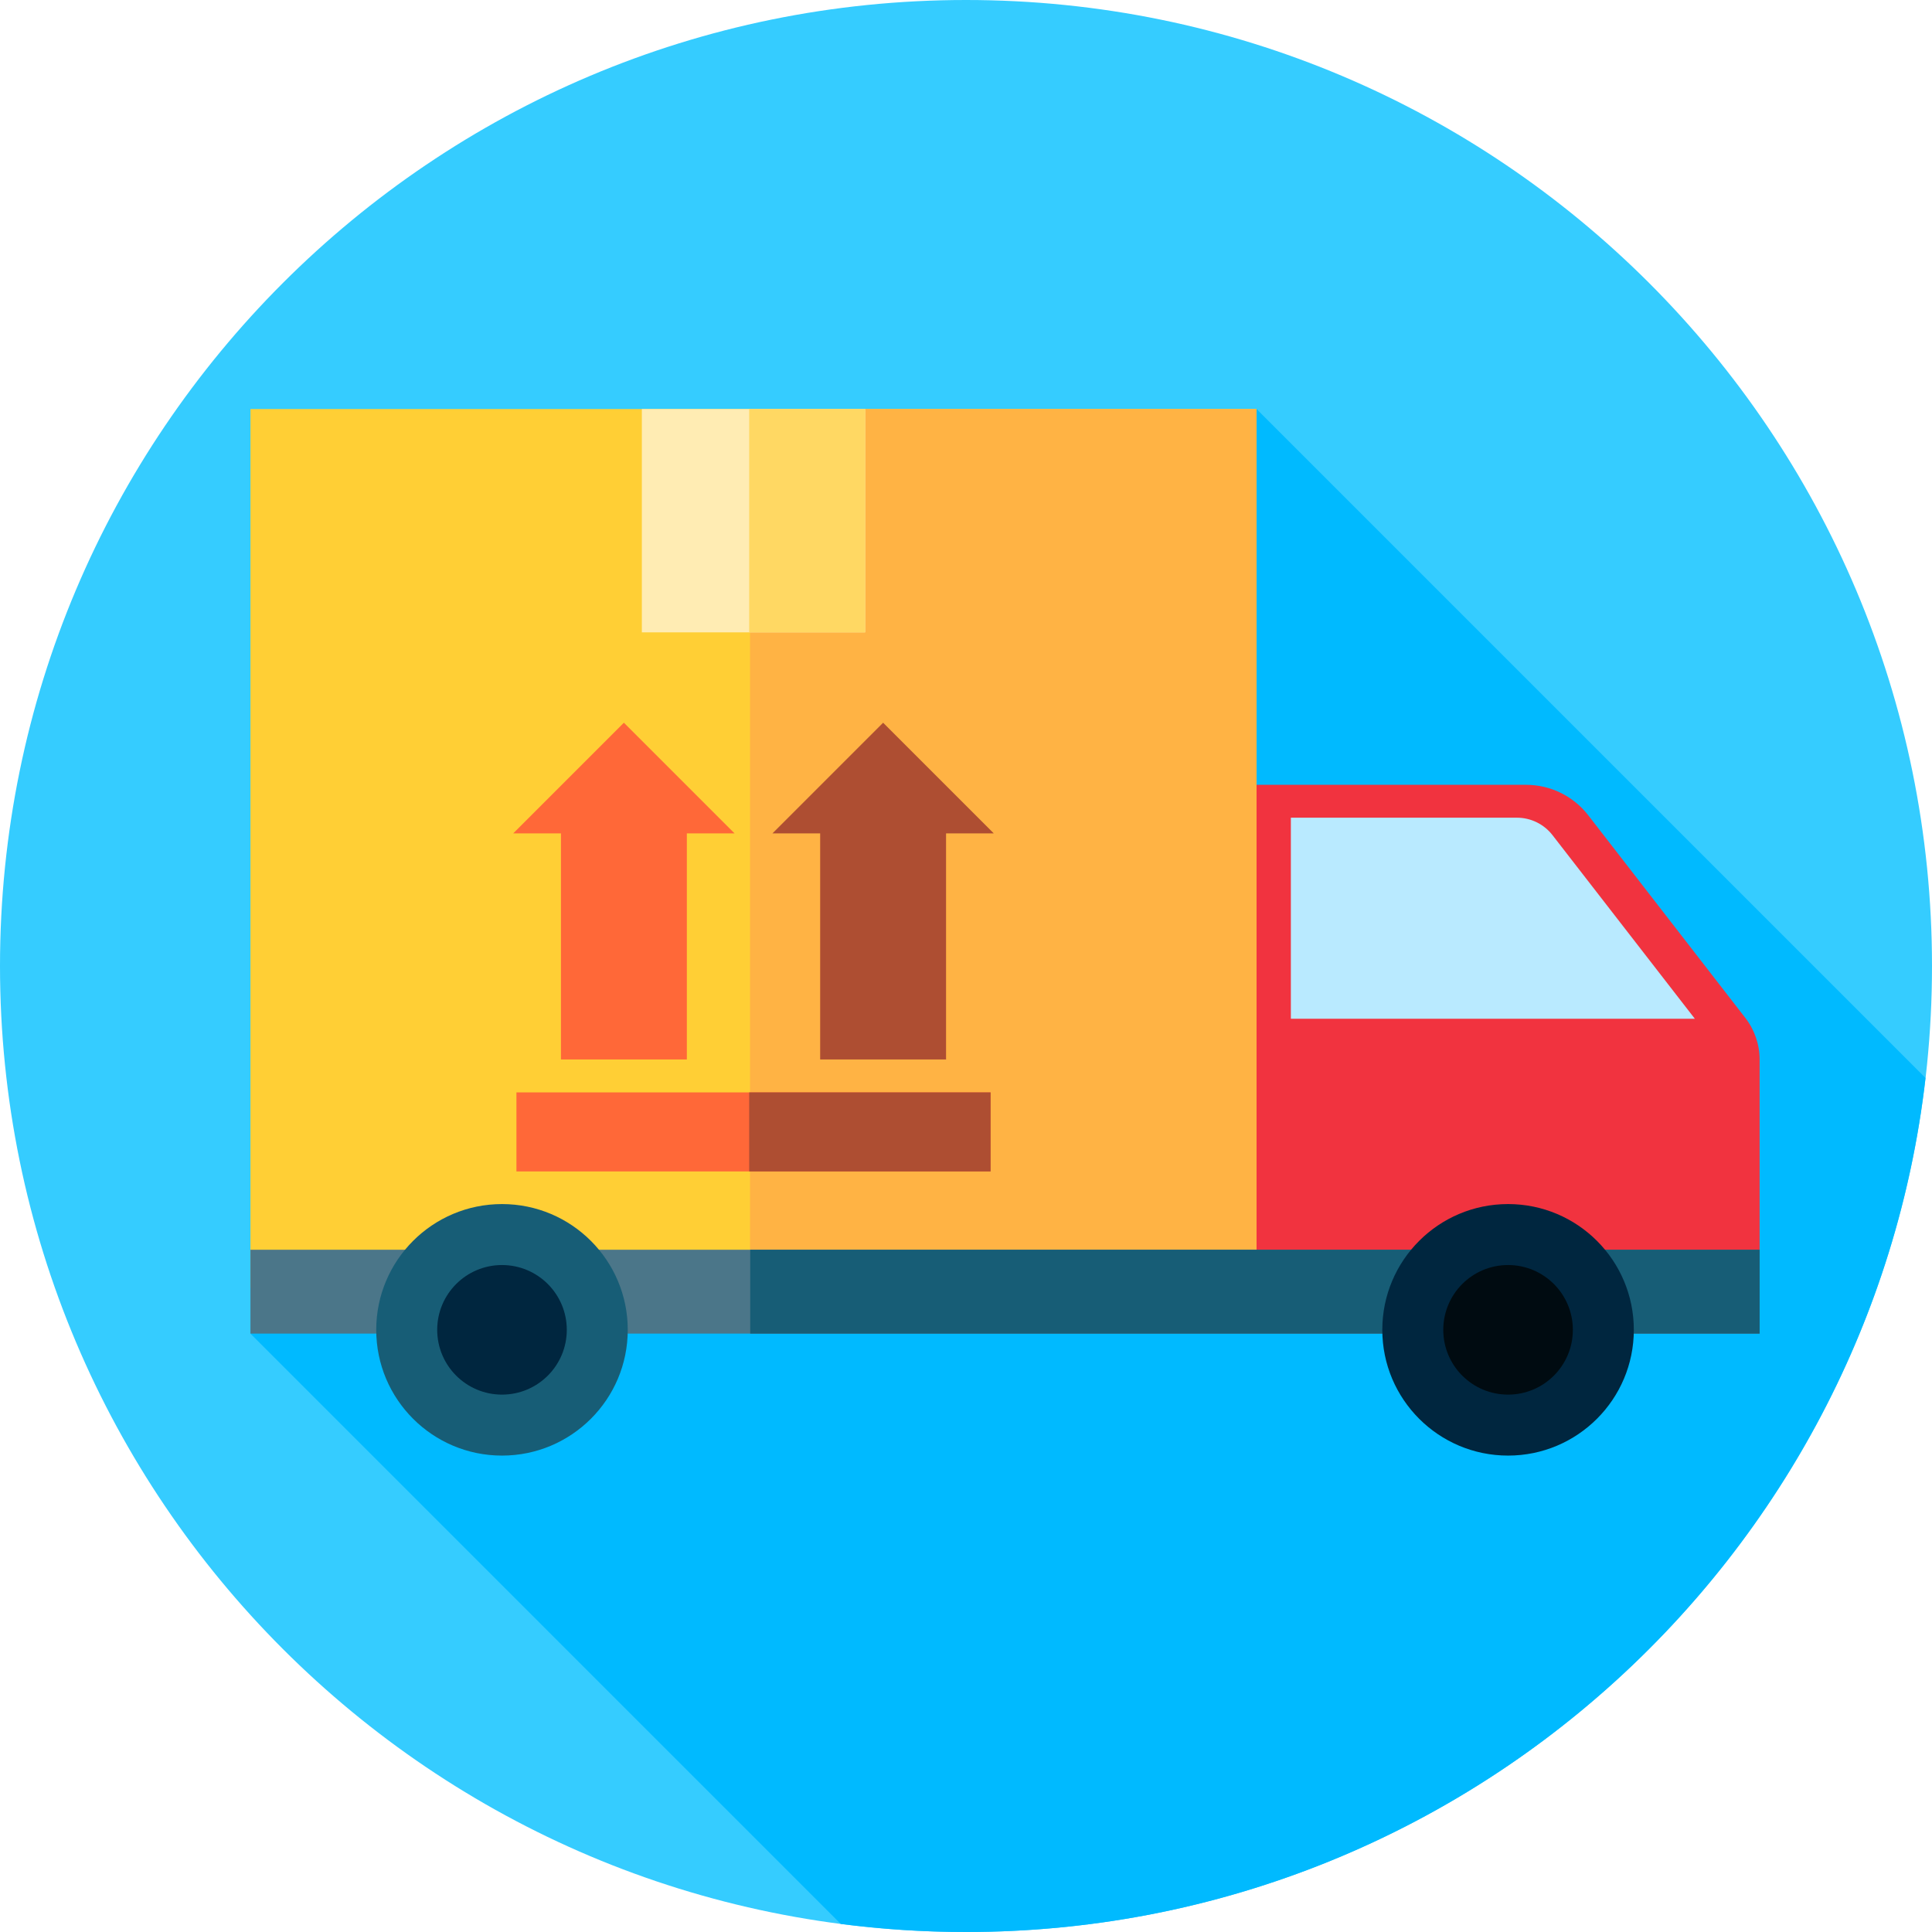
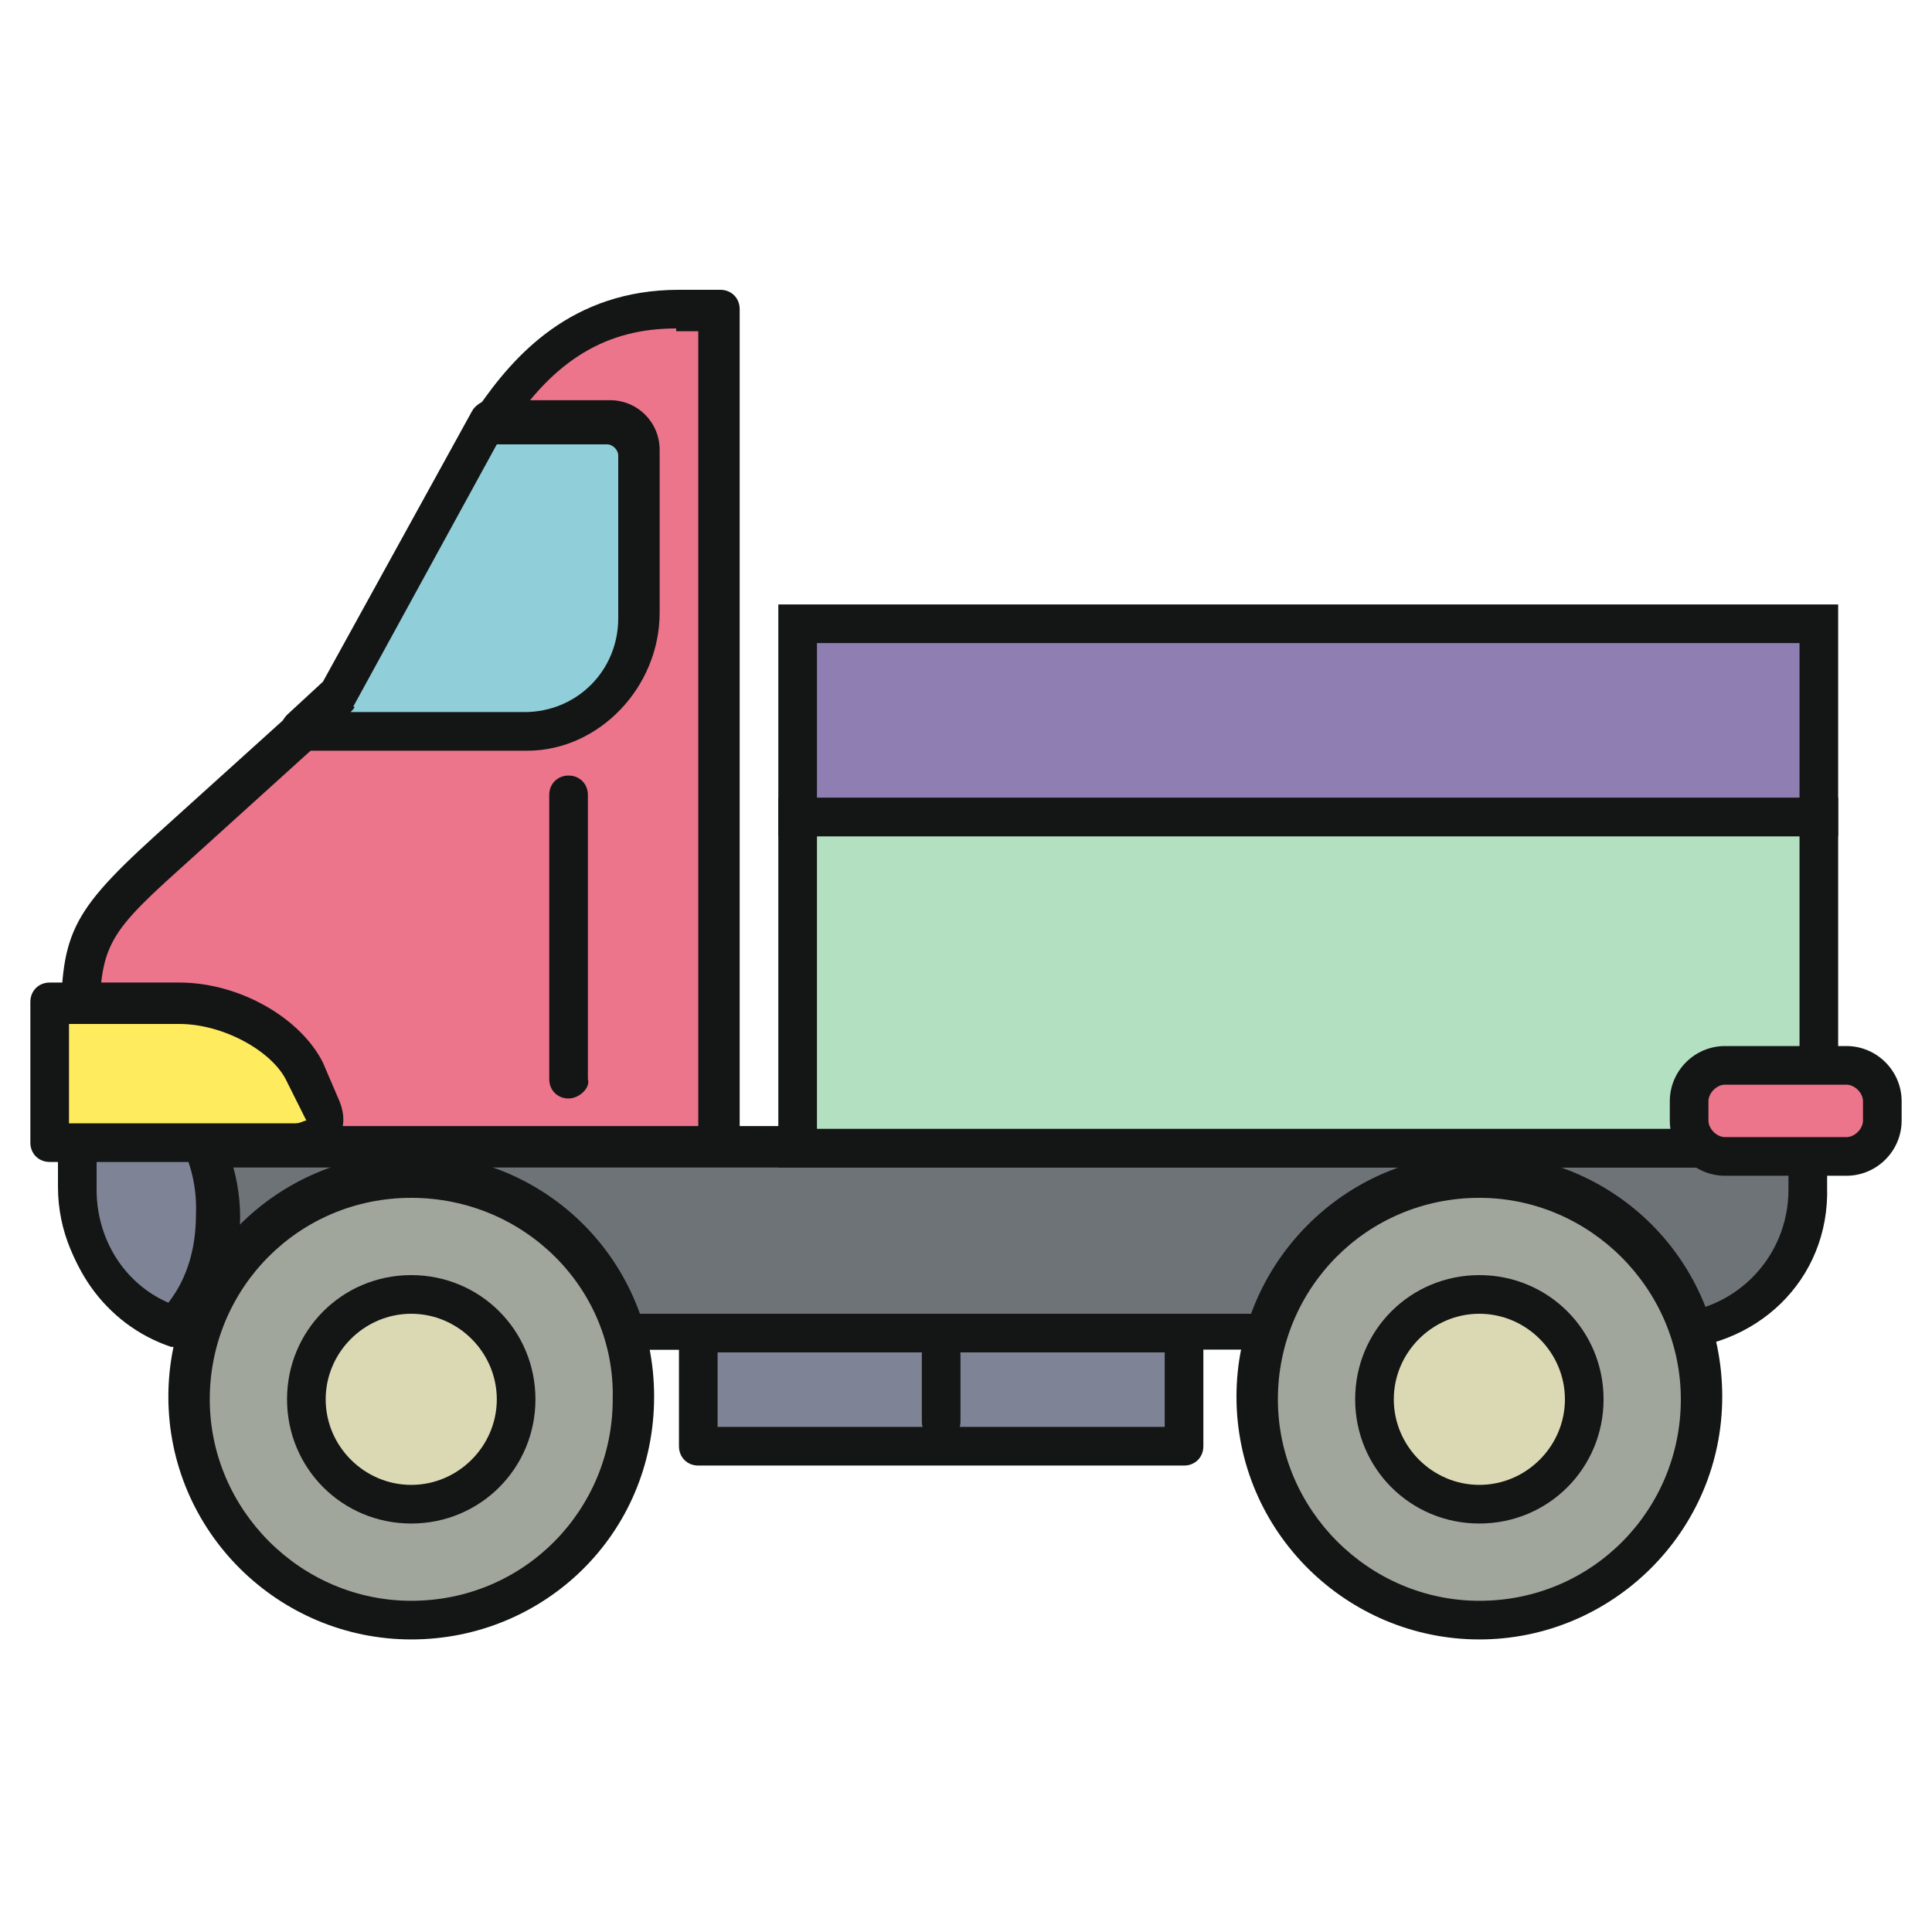
- <svg xmlns="http://www.w3.org/2000/svg" version="1.1" id="Layer_1" x="0px" y="0px" viewBox="0 0 512 512" style="enable-background:new 0 0 512 512;" xml:space="preserve" height="32" width="32">
-   <circle style="fill:#35CCFF;" cx="256" cy="256" r="256" />
-   <path style="fill:#00BAFF;" d="M510.278,285.675L333.002,108.397L66.372,353.421l156.441,156.441  c10.864,1.405,21.94,2.138,33.189,2.138C387.346,512,495.569,413.077,510.278,285.675z" />
-   <rect x="66.372" y="108.399" style="fill:#FFCF35;" width="266.636" height="232.9" />
-   <rect x="198.766" y="108.397" style="fill:#FFB344;" width="134.237" height="232.9" />
-   <polygon style="fill:#AE4E32;" points="263.356,220.85 234.034,191.528 204.714,220.85 217.352,220.85 217.352,280.774   250.716,280.774 250.716,220.85 " />
-   <g>
-     <polygon style="fill:#FF6838;" points="194.66,220.85 165.34,191.528 136.018,220.85 148.656,220.85 148.656,280.774    182.022,280.774 182.022,220.85  " />
-     <rect x="136.861" y="289.495" style="fill:#FF6838;" width="125.662" height="20.944" />
-   </g>
-   <rect x="198.542" y="289.495" style="fill:#AE4E32;" width="63.974" height="20.944" />
-   <path style="fill:#F1333F;" d="M404.427,207.986h-71.425v133.315h133.315v-60.494c0-3.996-1.329-7.877-3.777-11.035l-41.641-53.713  C416.952,210.966,410.871,207.986,404.427,207.986z" />
-   <path style="fill:#B9EAFF;" d="M401.984,216.695h-59.892v53.279h107.056l-37.714-48.647  C409.169,218.405,405.68,216.695,401.984,216.695z" />
-   <rect x="66.372" y="331.197" style="fill:#4B7689;" width="399.946" height="22.219" />
-   <g>
-     <rect x="198.818" y="331.197" style="fill:#175D76;" width="267.498" height="22.219" />
-     <circle style="fill:#175D76;" cx="133.034" cy="352.418" r="33.328" />
-   </g>
-   <g>
-     <circle style="fill:#00263F;" cx="133.034" cy="352.418" r="17.17" />
-     <circle style="fill:#00263F;" cx="399.653" cy="352.418" r="33.328" />
-   </g>
-   <circle style="fill:#000B11;" cx="399.653" cy="352.418" r="17.17" />
-   <rect x="170.098" y="108.399" style="fill:#FFECB3;" width="59.182" height="59.182" />
-   <rect x="198.542" y="108.399" style="fill:#FFD863;" width="30.741" height="59.182" />
-   <g />
-   <g />
-   <g />
-   <g />
-   <g />
-   <g />
-   <g />
-   <g />
-   <g />
-   <g />
-   <g />
-   <g />
-   <g />
-   <g />
-   <g />
+ <svg xmlns="http://www.w3.org/2000/svg" width="40px" height="40px" viewBox="0 0 1024 1024" class="icon" version="1.1">
+   <path d="M358.4 163.84H380.343v542.72H118.491c-42.423 0-76.069-33.646-76.069-76.069V570.514c0-67.291-4.389-73.143 45.349-118.491l92.16-83.383 80.457-146.286c23.406-33.646 52.663-58.514 98.011-58.514z" fill="#EC748B" />
+   <path d="M380.343 715.337H118.491c-48.274 0-86.309-39.497-86.309-86.309v-74.606c0-57.051 1.463-67.291 49.737-111.177l90.697-81.92 80.457-144.823c19.017-27.794 49.737-62.903 106.789-62.903h21.943c5.851 0 10.24 4.389 10.24 10.24v542.72c-1.463 5.851-5.851 8.777-11.703 8.777z m-21.943-541.257c-36.571 0-64.366 16.091-89.234 54.126l-80.457 146.286c0 1.463-1.463 1.463-1.463 2.926l-92.16 83.383c-42.423 38.034-42.423 42.423-42.423 95.086v76.069c0 36.571 29.257 65.829 65.829 65.829h251.611V175.543h-11.703v-1.463z" fill="#141515" />
+   <path d="M159.451 386.194l20.48-19.017 78.994-144.823h64.366c8.777 0 16.091 7.314 16.091 16.091v86.309c0 33.646-27.794 61.44-61.44 61.44h-118.491z" fill="#90CED9" />
+   <path d="M279.406 397.897h-119.954c-4.389 0-8.777-2.926-10.24-7.314s0-8.777 2.926-11.703l19.017-17.554 78.994-143.36c1.463-2.926 5.851-5.851 8.777-5.851h64.366c14.629 0 26.331 11.703 26.331 26.331v86.309c0 39.497-32.183 73.143-70.217 73.143z m-93.623-20.48H277.943c27.794 0 49.737-21.943 49.737-49.737v-86.309c0-2.926-2.926-5.851-5.851-5.851h-58.514l-76.069 138.971c1.463 0 0 1.463-1.463 2.926z" fill="#141515" />
+   <path d="M959.634 608.549v21.943c0 42.423-33.646 76.069-76.069 76.069H118.491c-42.423 0-76.069-33.646-76.069-76.069v-21.943h917.211z" fill="#6E7377" />
+   <path d="M882.103 715.337H117.029c-48.274 0-86.309-39.497-86.309-86.309v-21.943c0-5.851 4.389-10.24 10.24-10.24h917.211c5.851 0 10.24 4.389 10.24 10.24V629.029c1.463 49.737-38.034 86.309-86.309 86.309zM51.2 618.789v11.703c0 36.571 29.257 65.829 65.829 65.829h765.074c36.571 0 65.829-29.257 65.829-65.829v-11.703H51.2z" fill="#141515" />
+   <path d="M217.966 860.16c64.366 0 118.491-52.663 118.491-118.491 0-64.366-52.663-118.491-118.491-118.491-64.366 0-118.491 52.663-118.491 118.491 1.463 65.829 54.126 118.491 118.491 118.491z" fill="#A1A69C" />
+   <path d="M217.966 868.937c-70.217 0-128.731-57.051-128.731-128.731 0-70.217 57.051-128.731 128.731-128.731s128.731 57.051 128.731 128.731c0 73.143-58.514 128.731-128.731 128.731z m0-234.057c-59.977 0-106.789 48.274-106.789 106.789s48.274 106.789 106.789 106.789c59.977 0 106.789-48.274 106.789-106.789 1.463-58.514-46.811-106.789-106.789-106.789z" fill="#141515" />
+   <path d="M217.966 741.669m-55.589 0a55.589 55.589 0 1 0 111.177 0 55.589 55.589 0 1 0-111.177 0Z" fill="#DAD9B4" />
+   <path d="M217.966 807.497c-36.571 0-65.829-29.257-65.829-65.829s29.257-65.829 65.829-65.829 65.829 29.257 65.829 65.829-29.257 65.829-65.829 65.829z m0-111.177c-24.869 0-45.349 20.48-45.349 45.349s20.48 45.349 45.349 45.349 45.349-20.48 45.349-45.349-20.48-45.349-45.349-45.349z" fill="#141515" />
+   <path d="M784.091 860.16c64.366 0 118.491-52.663 118.491-118.491 0-64.366-52.663-118.491-118.491-118.491-64.366 0-118.491 52.663-118.491 118.491s54.126 118.491 118.491 118.491z" fill="#A1A69C" />
+   <path d="M784.091 868.937c-70.217 0-128.731-57.051-128.731-128.731 0-70.217 57.051-128.731 128.731-128.731s128.731 57.051 128.731 128.731-58.514 128.731-128.731 128.731z m0-234.057c-59.977 0-106.789 48.274-106.789 106.789s48.274 106.789 106.789 106.789c59.977 0 106.789-48.274 106.789-106.789s-48.274-106.789-106.789-106.789z" fill="#141515" />
+   <path d="M784.091 741.669m-55.589 0a55.589 55.589 0 1 0 111.177 0 55.589 55.589 0 1 0-111.177 0Z" fill="#DAD9B4" />
+   <path d="M784.091 807.497c-36.571 0-65.829-29.257-65.829-65.829s29.257-65.829 65.829-65.829 65.829 29.257 65.829 65.829-29.257 65.829-65.829 65.829z m0-111.177c-24.869 0-45.349 20.48-45.349 45.349s20.48 45.349 45.349 45.349 45.349-20.48 45.349-45.349-20.48-45.349-45.349-45.349z" fill="#141515" />
+   <path d="M370.103 706.56h257.463v59.977H370.103z" fill="#7E8495" />
+   <path d="M627.566 776.777H370.103c-5.851 0-10.24-4.389-10.24-10.24v-59.977c0-5.851 4.389-10.24 10.24-10.24h257.463c5.851 0 10.24 4.389 10.24 10.24v59.977c0 5.851-4.389 10.24-10.24 10.24zM380.343 756.297h236.983V716.8H380.343v39.497z" fill="#141515" />
+   <path d="M498.834 763.611c-5.851 0-10.24-4.389-10.24-10.24v-35.109c0-5.851 4.389-10.24 10.24-10.24 5.851 0 10.24 4.389 10.24 10.24v35.109c0 5.851-4.389 10.24-10.24 10.24z" fill="#141515" />
+   <path d="M301.349 582.217c-5.851 0-10.24-4.389-10.24-10.24V421.303c0-5.851 4.389-10.24 10.24-10.24s10.24 4.389 10.24 10.24v150.674c1.463 4.389-4.389 10.24-10.24 10.24z" fill="#141515" />
+   <path d="M93.623 700.709c-30.72-10.24-51.2-39.497-51.2-71.68v-59.977-14.629c42.423 7.314 74.606 43.886 74.606 87.771-1.463 21.943-10.24 43.886-23.406 58.514z" fill="#7E8495" />
+   <path d="M93.623 713.874h-2.926c-35.109-11.703-58.514-45.349-58.514-81.92v-74.606c0-2.926 1.463-5.851 2.926-7.314 2.926-1.463 5.851-2.926 8.777-2.926 48.274 8.777 83.383 49.737 83.383 98.011 0 24.869-8.777 48.274-24.869 65.829-2.926 1.463-5.851 2.926-8.777 2.926z m-42.423-144.823v61.44c0 26.331 14.629 49.737 38.034 59.977 10.24-13.166 14.629-29.257 14.629-46.811 1.463-35.109-20.48-64.366-52.663-74.606z" fill="#141515" />
+   <path d="M26.331 605.623v-29.257-43.886h68.754c27.794 0 57.051 16.091 65.829 36.571l8.777 20.48c4.389 8.777-2.926 16.091-14.629 16.091H26.331z" fill="#FFEC5E" />
+   <path d="M156.526 615.863H26.331c-5.851 0-10.24-4.389-10.24-10.24v-46.811-27.794c0-5.851 4.389-10.24 10.24-10.24h68.754c32.183 0 64.366 19.017 76.069 42.423l8.777 20.48c2.926 7.314 2.926 14.629-1.463 20.48-2.926 7.314-11.703 11.703-21.943 11.703z m-119.954-20.48h119.954c2.926 0 4.389-1.463 5.851-1.463l-10.24-20.48c-7.314-16.091-33.646-30.72-57.051-30.72h-58.514V595.383z" fill="#141515" />
+   <path d="M422.766 433.006h541.257v175.543h-541.257z" fill="#B4E0C2" />
+   <path d="M974.263 618.789H412.526V422.766h561.737v196.023z m-541.257-20.48h520.777V443.246H433.006v155.063z" fill="#141515" />
+   <path d="M914.286 564.663h64.366c10.24 0 19.017 8.777 19.017 19.017v10.24c0 10.24-8.777 19.017-19.017 19.017h-64.366c-10.24 0-19.017-8.777-19.017-19.017v-10.24c0-10.24 7.314-19.017 19.017-19.017z" fill="#EC748B" />
+   <path d="M978.651 623.177h-64.366c-16.091 0-29.257-13.166-29.257-29.257v-10.24c0-16.091 13.166-29.257 29.257-29.257h64.366c16.091 0 29.257 13.166 29.257 29.257v10.24c0 16.091-13.166 29.257-29.257 29.257z m-64.366-48.274c-4.389 0-8.777 4.389-8.777 8.777v10.24c0 4.389 4.389 8.777 8.777 8.777h64.366c4.389 0 8.777-4.389 8.777-8.777v-10.24c0-4.389-4.389-8.777-8.777-8.777h-64.366z" fill="#141515" />
+   <path d="M422.766 330.606h541.257v102.4h-541.257z" fill="#8F7EB1" />
+   <path d="M974.263 443.246H412.526v-122.88h561.737v122.88z m-541.257-20.48h520.777v-81.92H433.006v81.92z" fill="#141515" />
</svg>
